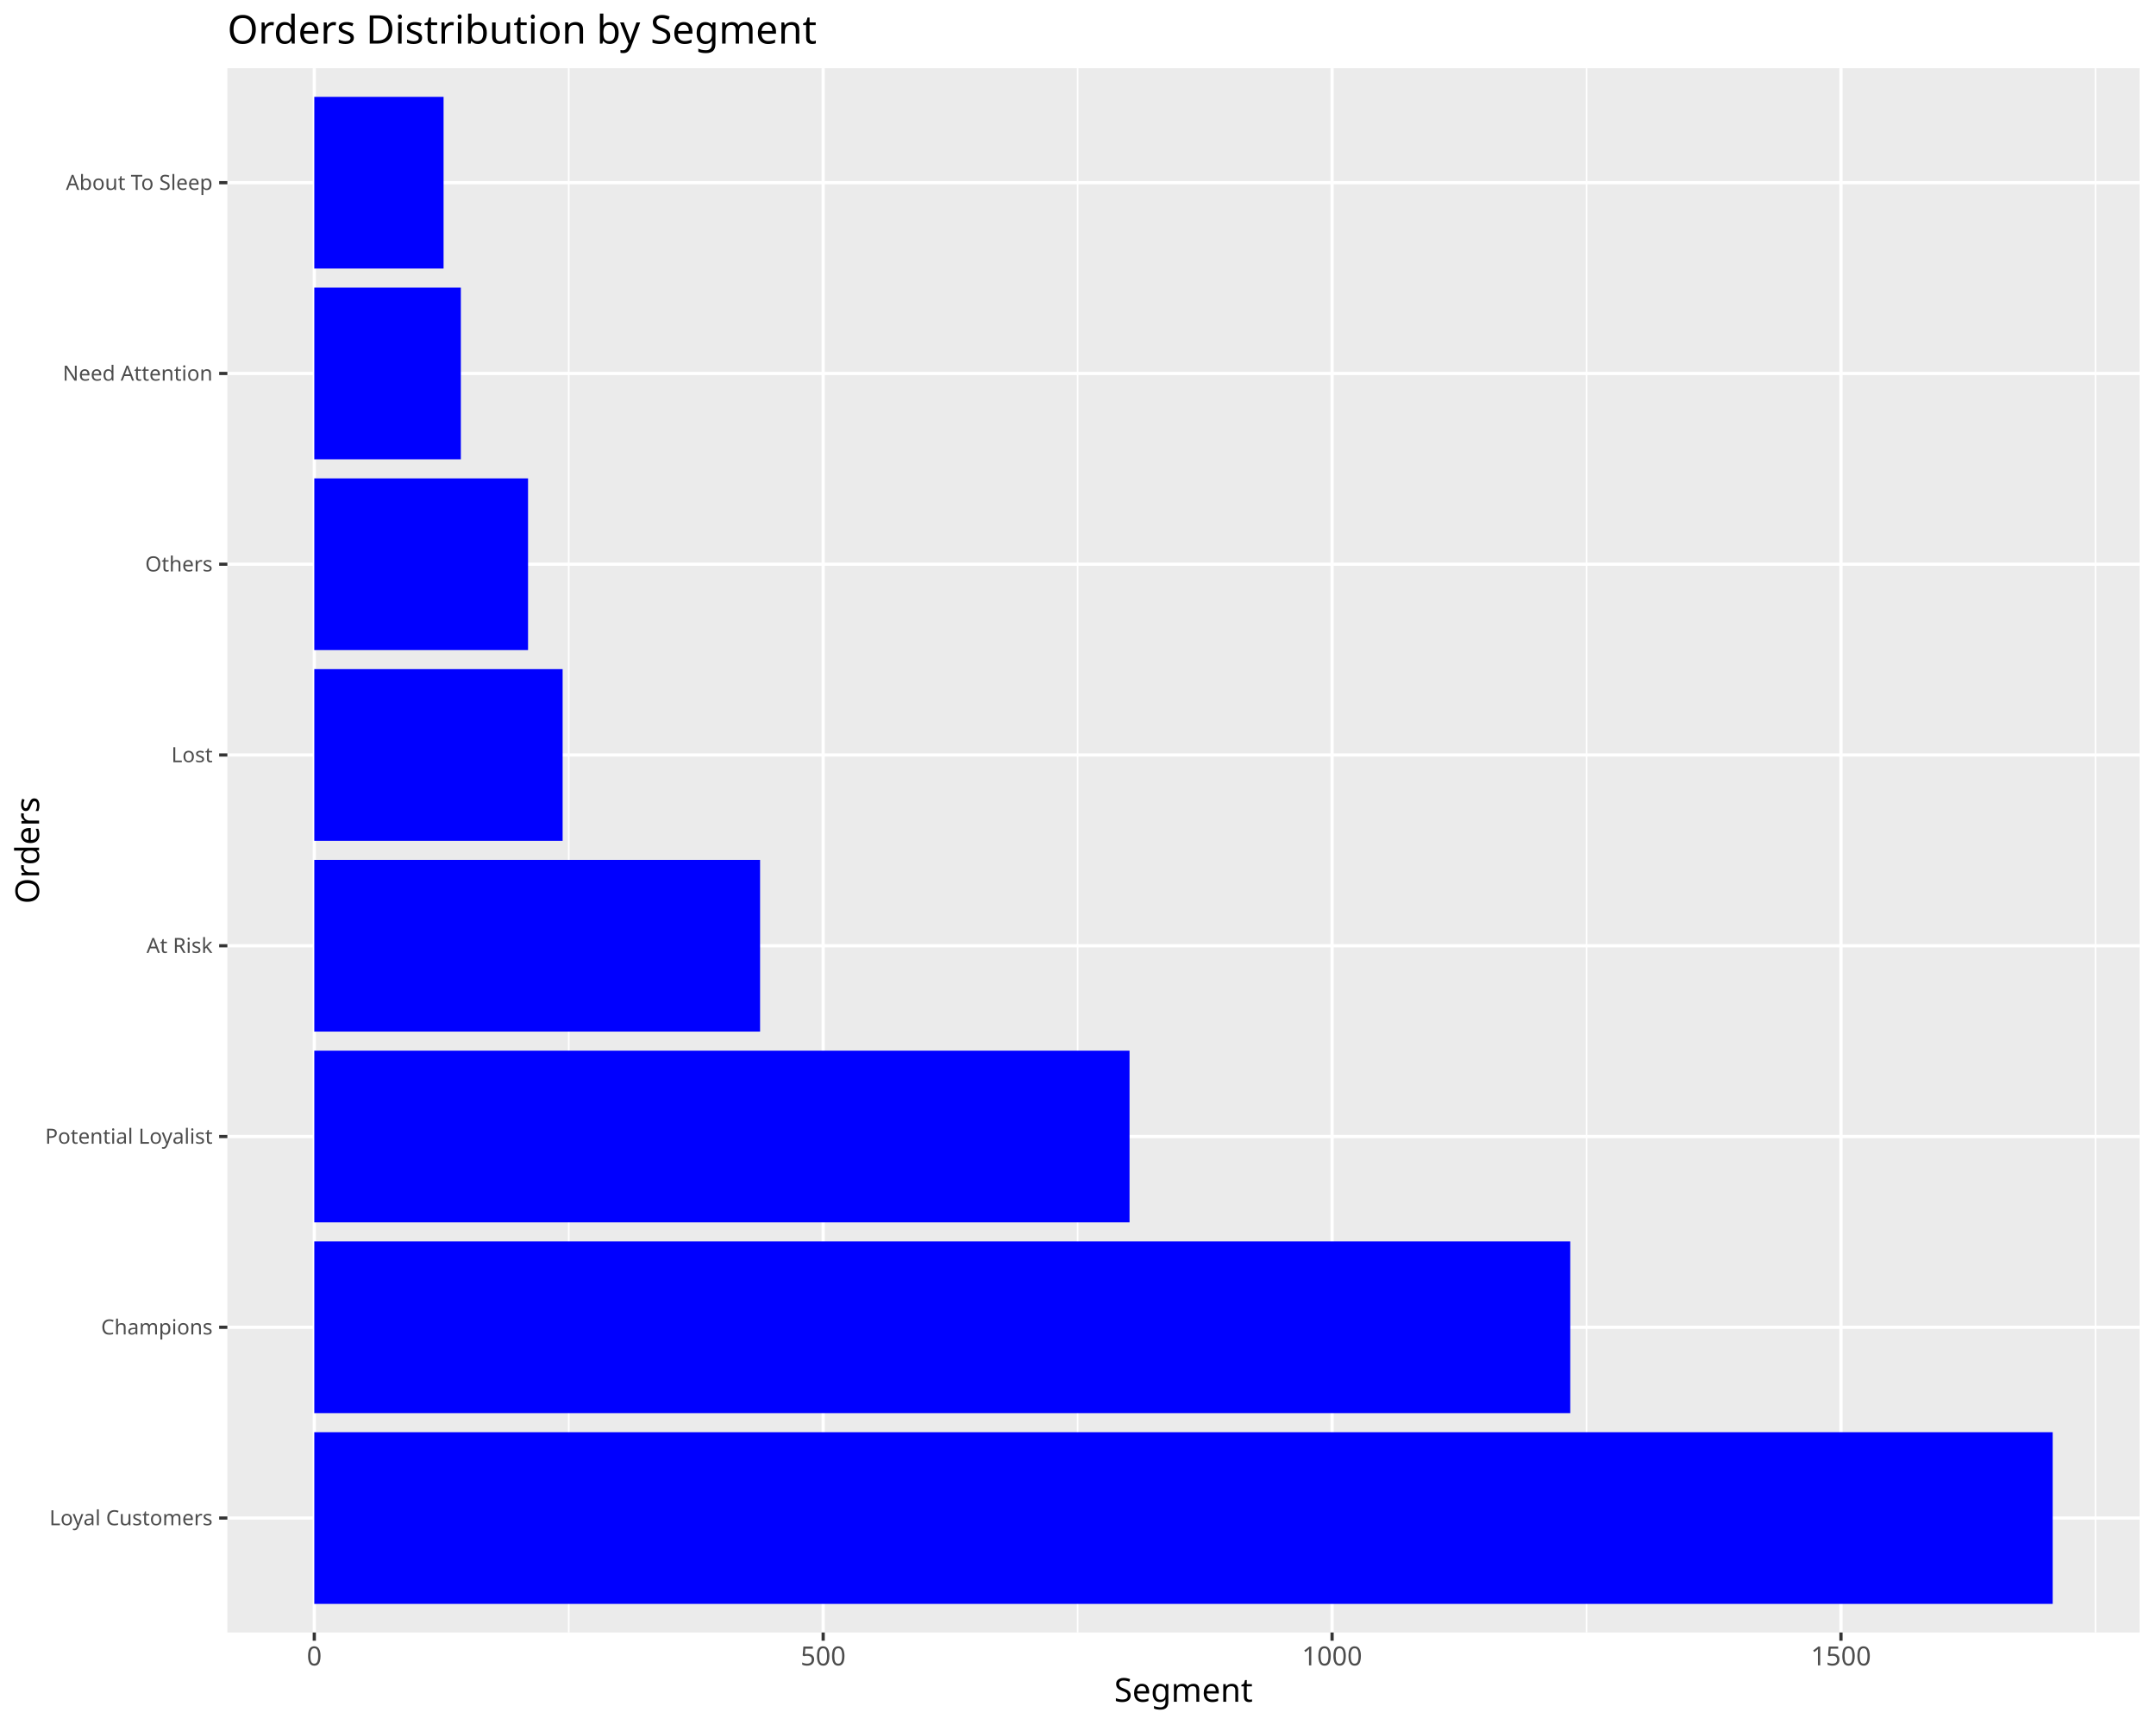
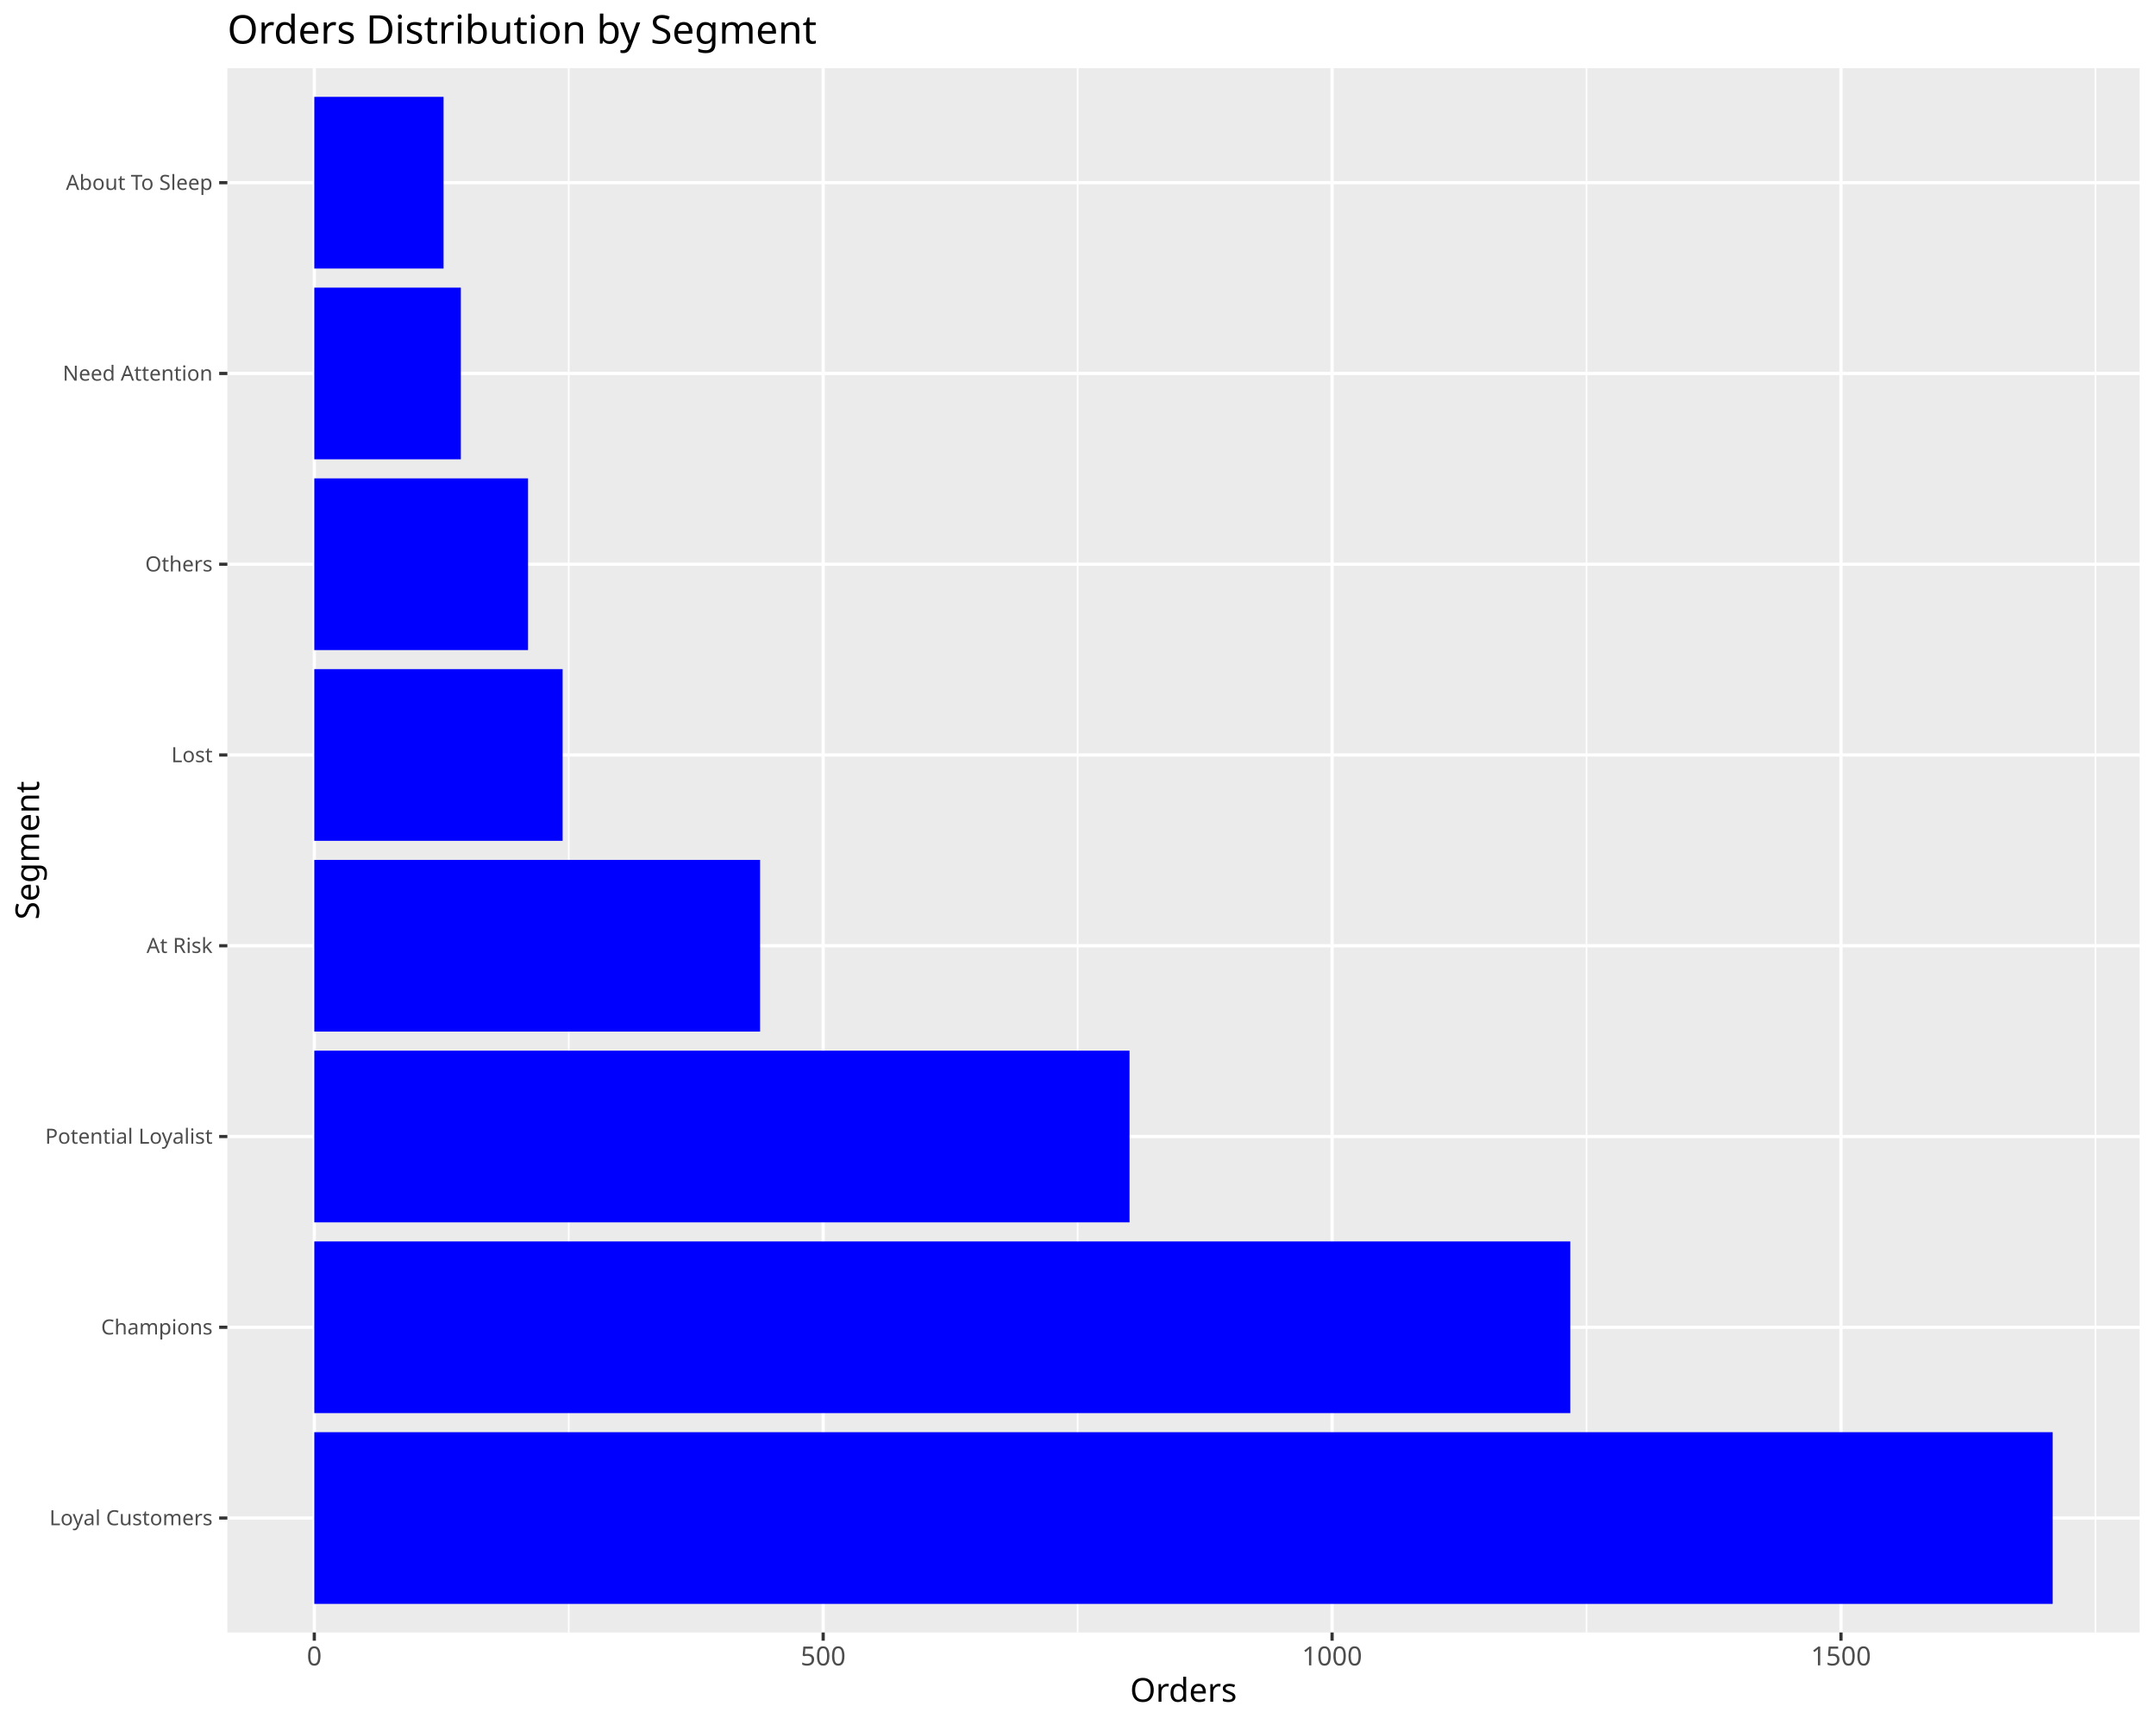
<svg xmlns="http://www.w3.org/2000/svg" class="svglite" data-engine-version="2.0" width="720.00pt" height="576.00pt" viewBox="0 0 720.00 576.00">
  <defs>
    <style type="text/css">
    .svglite line, .svglite polyline, .svglite polygon, .svglite path, .svglite rect, .svglite circle {
      fill: none;
      stroke: #000000;
      stroke-linecap: round;
      stroke-linejoin: round;
      stroke-miterlimit: 10.00;
    }
  </style>
  </defs>
  <rect width="100%" height="100%" style="stroke: none; fill: #FFFFFF;" />
  <defs>
    <clipPath id="cpMC4wMHw3MjAuMDB8MC4wMHw1NzYuMDA=">
      <rect x="0.00" y="0.00" width="720.00" height="576.00" />
    </clipPath>
  </defs>
  <g clip-path="url(#cpMC4wMHw3MjAuMDB8MC4wMHw1NzYuMDA=)">
    <rect x="0.00" y="0.00" width="720.00" height="576.00" style="stroke-width: 1.07; stroke: #FFFFFF; fill: #FFFFFF;" />
  </g>
  <defs>
    <clipPath id="cpNzUuOTN8NzE0LjUyfDIyLjc4fDU0NS4xMQ==">
      <rect x="75.93" y="22.78" width="638.59" height="522.33" />
    </clipPath>
  </defs>
  <g clip-path="url(#cpNzUuOTN8NzE0LjUyfDIyLjc4fDU0NS4xMQ==)">
    <rect x="75.93" y="22.78" width="638.59" height="522.33" style="stroke-width: 1.07; stroke: none; fill: #EBEBEB;" />
    <polyline points="189.93,545.11 189.93,22.78 " style="stroke-width: 0.53; stroke: #FFFFFF; stroke-linecap: butt;" />
    <polyline points="359.88,545.11 359.88,22.78 " style="stroke-width: 0.53; stroke: #FFFFFF; stroke-linecap: butt;" />
    <polyline points="529.82,545.11 529.82,22.78 " style="stroke-width: 0.53; stroke: #FFFFFF; stroke-linecap: butt;" />
    <polyline points="699.77,545.11 699.77,22.78 " style="stroke-width: 0.53; stroke: #FFFFFF; stroke-linecap: butt;" />
    <polyline points="75.93,506.89 714.52,506.89 " style="stroke-width: 1.07; stroke: #FFFFFF; stroke-linecap: butt;" />
    <polyline points="75.93,443.19 714.52,443.19 " style="stroke-width: 1.07; stroke: #FFFFFF; stroke-linecap: butt;" />
    <polyline points="75.93,379.50 714.52,379.50 " style="stroke-width: 1.07; stroke: #FFFFFF; stroke-linecap: butt;" />
    <polyline points="75.93,315.80 714.52,315.80 " style="stroke-width: 1.07; stroke: #FFFFFF; stroke-linecap: butt;" />
    <polyline points="75.93,252.10 714.52,252.10 " style="stroke-width: 1.07; stroke: #FFFFFF; stroke-linecap: butt;" />
    <polyline points="75.93,188.40 714.52,188.40 " style="stroke-width: 1.07; stroke: #FFFFFF; stroke-linecap: butt;" />
    <polyline points="75.93,124.70 714.52,124.70 " style="stroke-width: 1.07; stroke: #FFFFFF; stroke-linecap: butt;" />
    <polyline points="75.93,61.00 714.52,61.00 " style="stroke-width: 1.07; stroke: #FFFFFF; stroke-linecap: butt;" />
    <polyline points="104.96,545.11 104.96,22.78 " style="stroke-width: 1.07; stroke: #FFFFFF; stroke-linecap: butt;" />
    <polyline points="274.90,545.11 274.90,22.78 " style="stroke-width: 1.07; stroke: #FFFFFF; stroke-linecap: butt;" />
    <polyline points="444.85,545.11 444.85,22.78 " style="stroke-width: 1.07; stroke: #FFFFFF; stroke-linecap: butt;" />
    <polyline points="614.80,545.11 614.80,22.78 " style="stroke-width: 1.07; stroke: #FFFFFF; stroke-linecap: butt;" />
    <rect x="104.96" y="478.23" width="580.54" height="57.33" style="stroke-width: 1.07; stroke: none; stroke-linecap: butt; stroke-linejoin: miter; fill: #0000FF;" />
    <rect x="104.96" y="287.13" width="148.87" height="57.33" style="stroke-width: 1.07; stroke: none; stroke-linecap: butt; stroke-linejoin: miter; fill: #0000FF;" />
    <rect x="104.96" y="414.53" width="419.43" height="57.33" style="stroke-width: 1.07; stroke: none; stroke-linecap: butt; stroke-linejoin: miter; fill: #0000FF;" />
    <rect x="104.96" y="96.04" width="48.94" height="57.33" style="stroke-width: 1.07; stroke: none; stroke-linecap: butt; stroke-linejoin: miter; fill: #0000FF;" />
    <rect x="104.96" y="223.43" width="82.93" height="57.33" style="stroke-width: 1.07; stroke: none; stroke-linecap: butt; stroke-linejoin: miter; fill: #0000FF;" />
    <rect x="104.96" y="350.83" width="272.25" height="57.33" style="stroke-width: 1.07; stroke: none; stroke-linecap: butt; stroke-linejoin: miter; fill: #0000FF;" />
    <rect x="104.96" y="32.34" width="43.17" height="57.33" style="stroke-width: 1.07; stroke: none; stroke-linecap: butt; stroke-linejoin: miter; fill: #0000FF;" />
    <rect x="104.96" y="159.74" width="71.38" height="57.33" style="stroke-width: 1.07; stroke: none; stroke-linecap: butt; stroke-linejoin: miter; fill: #0000FF;" />
  </g>
  <g clip-path="url(#cpMC4wMHw3MjAuMDB8MC4wMHw1NzYuMDA=)">
    <text x="71.00" y="509.30" text-anchor="end" style="font-size: 7.00px; fill: #4D4D4D; font-family: sans;" textLength="52.53px" lengthAdjust="spacingAndGlyphs">Loyal Customers</text>
    <text x="71.00" y="445.60" text-anchor="end" style="font-size: 7.00px; fill: #4D4D4D; font-family: sans;" textLength="35.41px" lengthAdjust="spacingAndGlyphs">Champions</text>
    <text x="71.00" y="381.90" text-anchor="end" style="font-size: 7.00px; fill: #4D4D4D; font-family: sans;" textLength="52.92px" lengthAdjust="spacingAndGlyphs">Potential Loyalist</text>
    <text x="71.00" y="318.21" text-anchor="end" style="font-size: 7.00px; fill: #4D4D4D; font-family: sans;" textLength="22.18px" lengthAdjust="spacingAndGlyphs">At Risk</text>
    <text x="71.00" y="254.51" text-anchor="end" style="font-size: 7.00px; fill: #4D4D4D; font-family: sans;" textLength="13.23px" lengthAdjust="spacingAndGlyphs">Lost</text>
    <text x="71.00" y="190.81" text-anchor="end" style="font-size: 7.00px; fill: #4D4D4D; font-family: sans;" textLength="21.01px" lengthAdjust="spacingAndGlyphs">Others</text>
    <text x="71.00" y="127.11" text-anchor="end" style="font-size: 7.00px; fill: #4D4D4D; font-family: sans;" textLength="46.31px" lengthAdjust="spacingAndGlyphs">Need Attention</text>
    <text x="71.00" y="63.41" text-anchor="end" style="font-size: 7.00px; fill: #4D4D4D; font-family: sans;" textLength="48.26px" lengthAdjust="spacingAndGlyphs">About To Sleep</text>
    <polyline points="73.19,506.89 75.93,506.89 " style="stroke-width: 1.07; stroke: #333333; stroke-linecap: butt;" />
    <polyline points="73.19,443.19 75.93,443.19 " style="stroke-width: 1.07; stroke: #333333; stroke-linecap: butt;" />
    <polyline points="73.19,379.50 75.93,379.50 " style="stroke-width: 1.07; stroke: #333333; stroke-linecap: butt;" />
    <polyline points="73.19,315.80 75.93,315.80 " style="stroke-width: 1.07; stroke: #333333; stroke-linecap: butt;" />
    <polyline points="73.19,252.10 75.93,252.10 " style="stroke-width: 1.07; stroke: #333333; stroke-linecap: butt;" />
    <polyline points="73.19,188.40 75.93,188.40 " style="stroke-width: 1.07; stroke: #333333; stroke-linecap: butt;" />
    <polyline points="73.19,124.70 75.93,124.70 " style="stroke-width: 1.07; stroke: #333333; stroke-linecap: butt;" />
    <polyline points="73.19,61.00 75.93,61.00 " style="stroke-width: 1.07; stroke: #333333; stroke-linecap: butt;" />
    <polyline points="104.96,547.85 104.96,545.11 " style="stroke-width: 1.07; stroke: #333333; stroke-linecap: butt;" />
    <polyline points="274.90,547.85 274.90,545.11 " style="stroke-width: 1.07; stroke: #333333; stroke-linecap: butt;" />
    <polyline points="444.85,547.85 444.85,545.11 " style="stroke-width: 1.07; stroke: #333333; stroke-linecap: butt;" />
    <polyline points="614.80,547.85 614.80,545.11 " style="stroke-width: 1.07; stroke: #333333; stroke-linecap: butt;" />
    <text x="104.96" y="556.10" text-anchor="middle" style="font-size: 8.80px; fill: #4D4D4D; font-family: sans;" textLength="4.89px" lengthAdjust="spacingAndGlyphs">0</text>
    <text x="274.90" y="556.10" text-anchor="middle" style="font-size: 8.80px; fill: #4D4D4D; font-family: sans;" textLength="14.68px" lengthAdjust="spacingAndGlyphs">500</text>
    <text x="444.85" y="556.10" text-anchor="middle" style="font-size: 8.80px; fill: #4D4D4D; font-family: sans;" textLength="19.58px" lengthAdjust="spacingAndGlyphs">1000</text>
    <text x="614.80" y="556.10" text-anchor="middle" style="font-size: 8.80px; fill: #4D4D4D; font-family: sans;" textLength="19.58px" lengthAdjust="spacingAndGlyphs">1500</text>
-     <text x="395.22" y="568.24" text-anchor="middle" style="font-size: 11.00px; font-family: sans;" textLength="44.04px" lengthAdjust="spacingAndGlyphs">Segment</text>
-     <text transform="translate(13.05,283.95) rotate(-90)" text-anchor="middle" style="font-size: 11.00px; font-family: sans;" textLength="33.63px" lengthAdjust="spacingAndGlyphs">Orders</text>
+     <text x="395.22" y="568.24" text-anchor="middle" style="font-size: 11.00px; font-family: sans;" textLength="33.63px" lengthAdjust="spacingAndGlyphs">Orders</text>
+     <text transform="translate(13.05,283.95) rotate(-90)" text-anchor="middle" style="font-size: 11.00px; font-family: sans;" textLength="44.04px" lengthAdjust="spacingAndGlyphs">Segment</text>
    <text x="75.93" y="14.56" style="font-size: 13.20px; font-family: sans;" textLength="187.84px" lengthAdjust="spacingAndGlyphs">Orders  Distribution by Segment</text>
  </g>
</svg>
